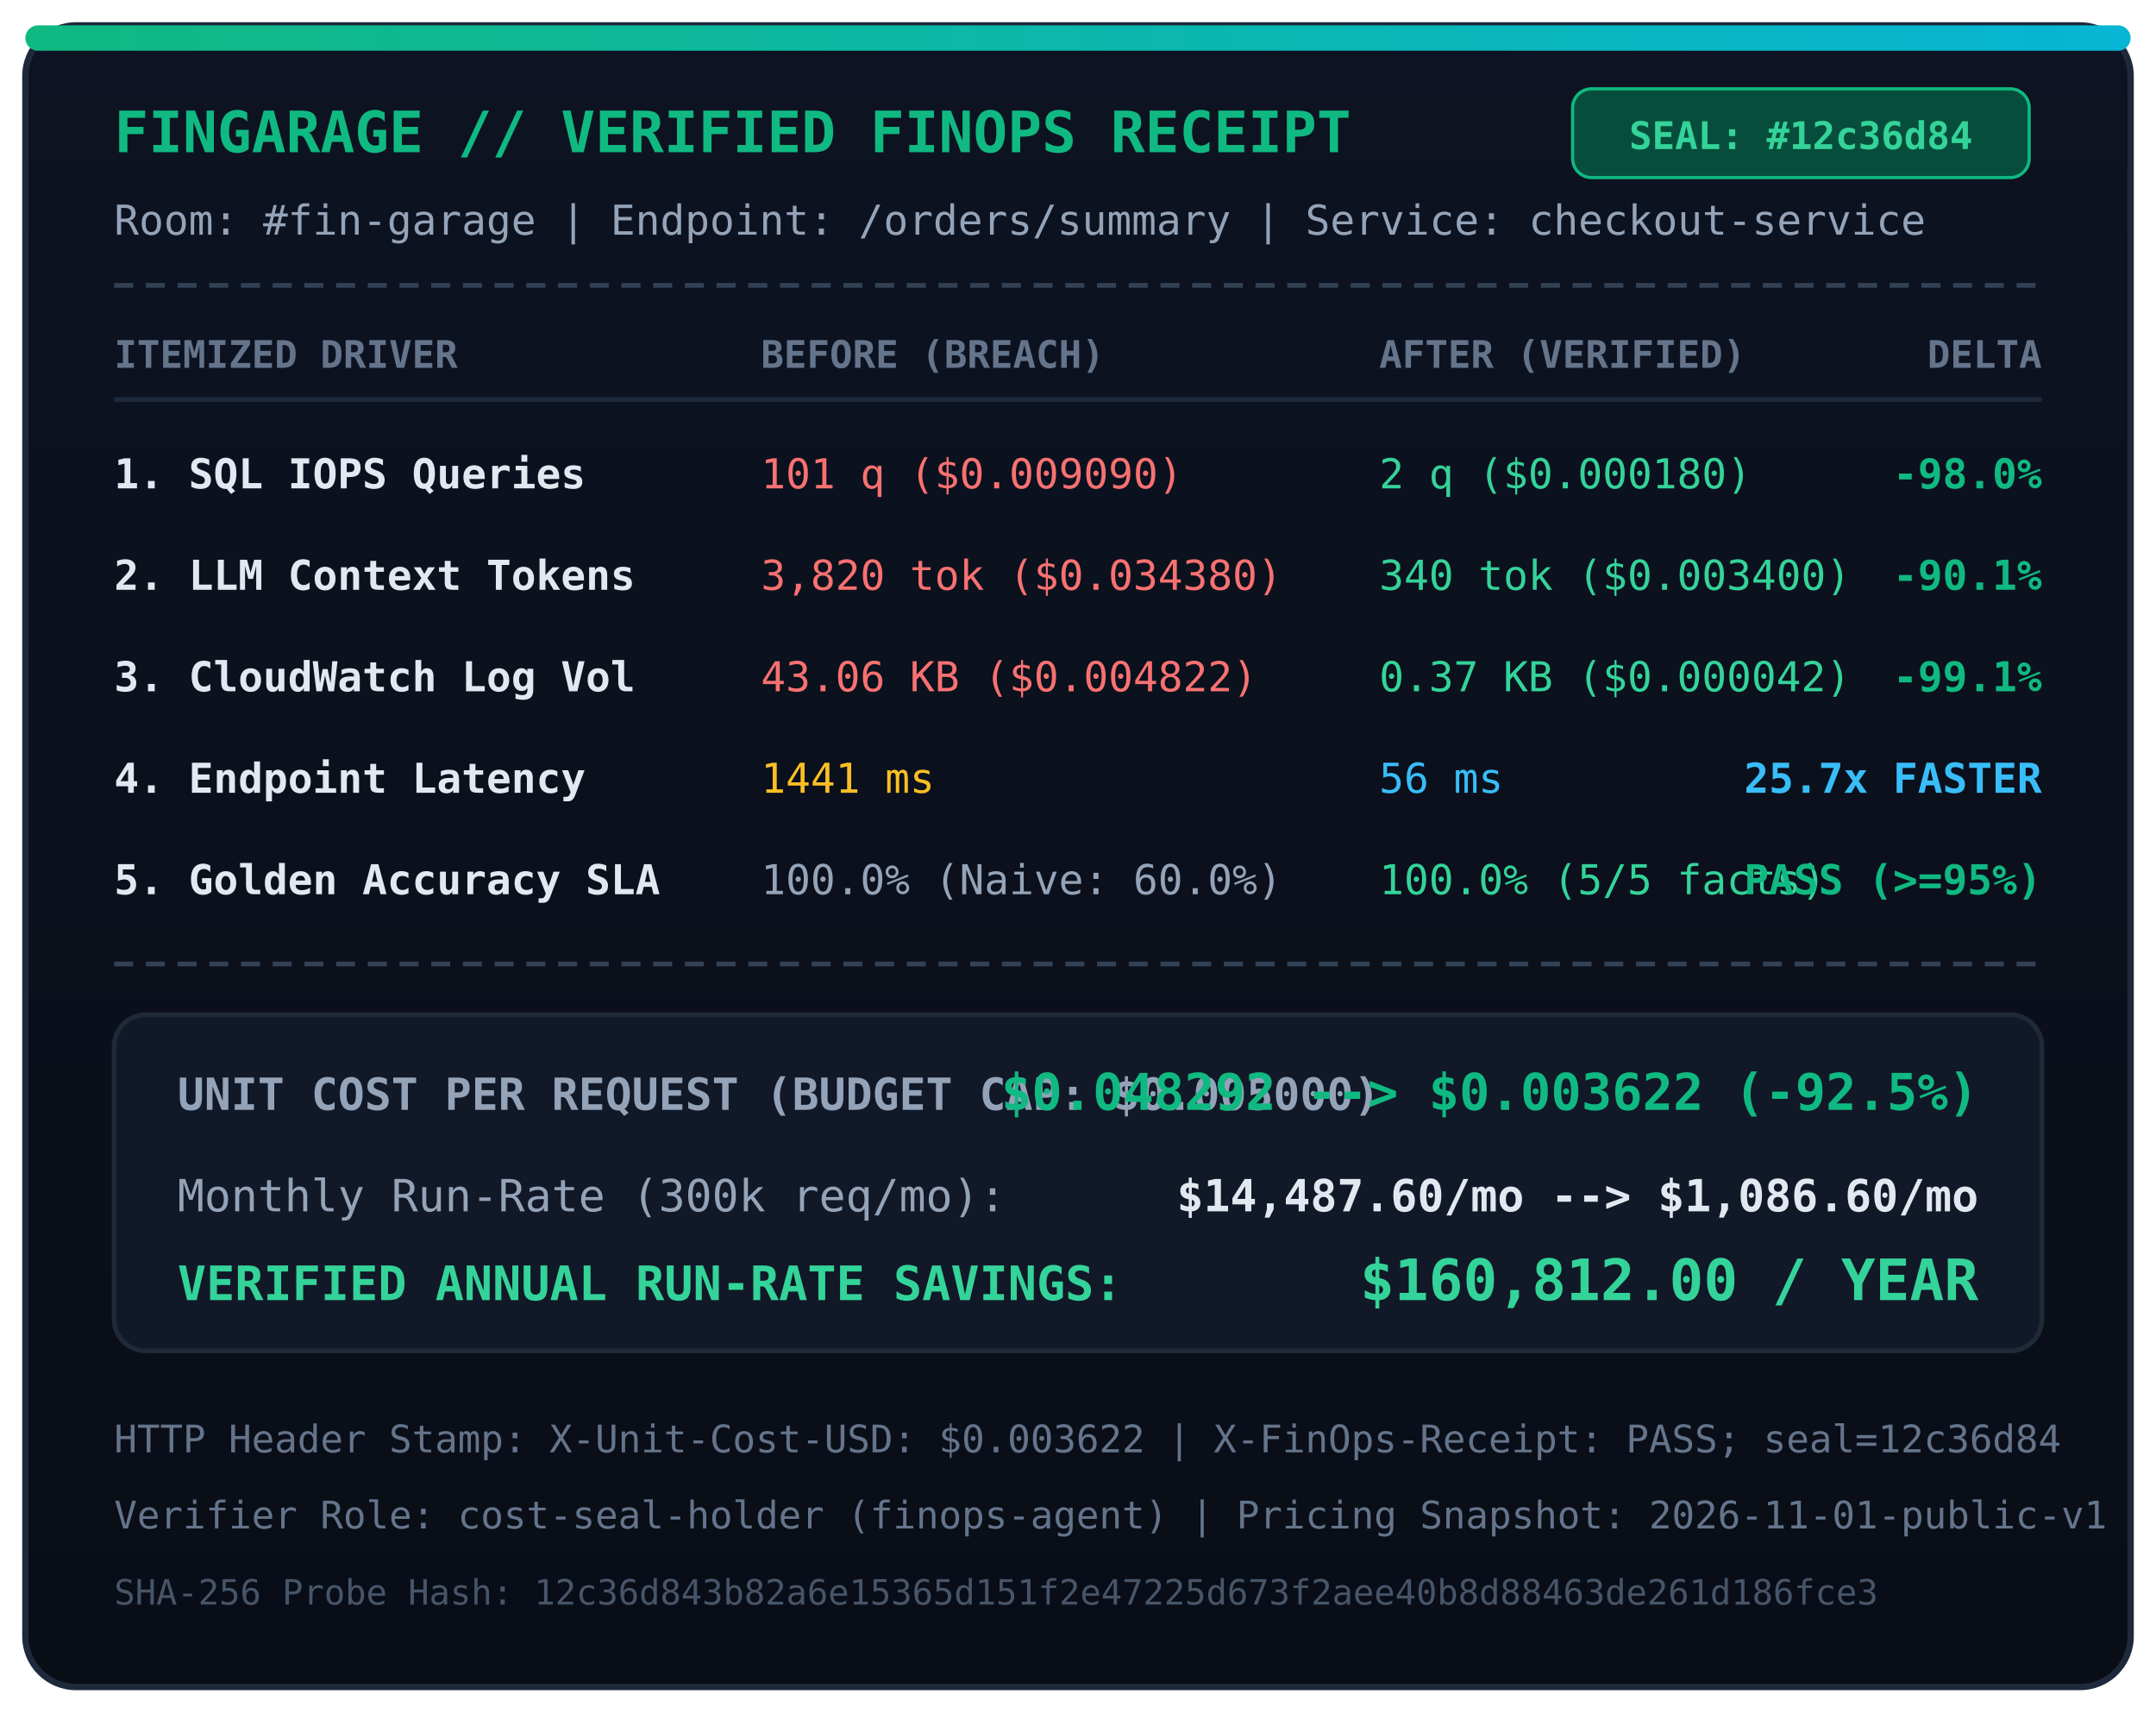
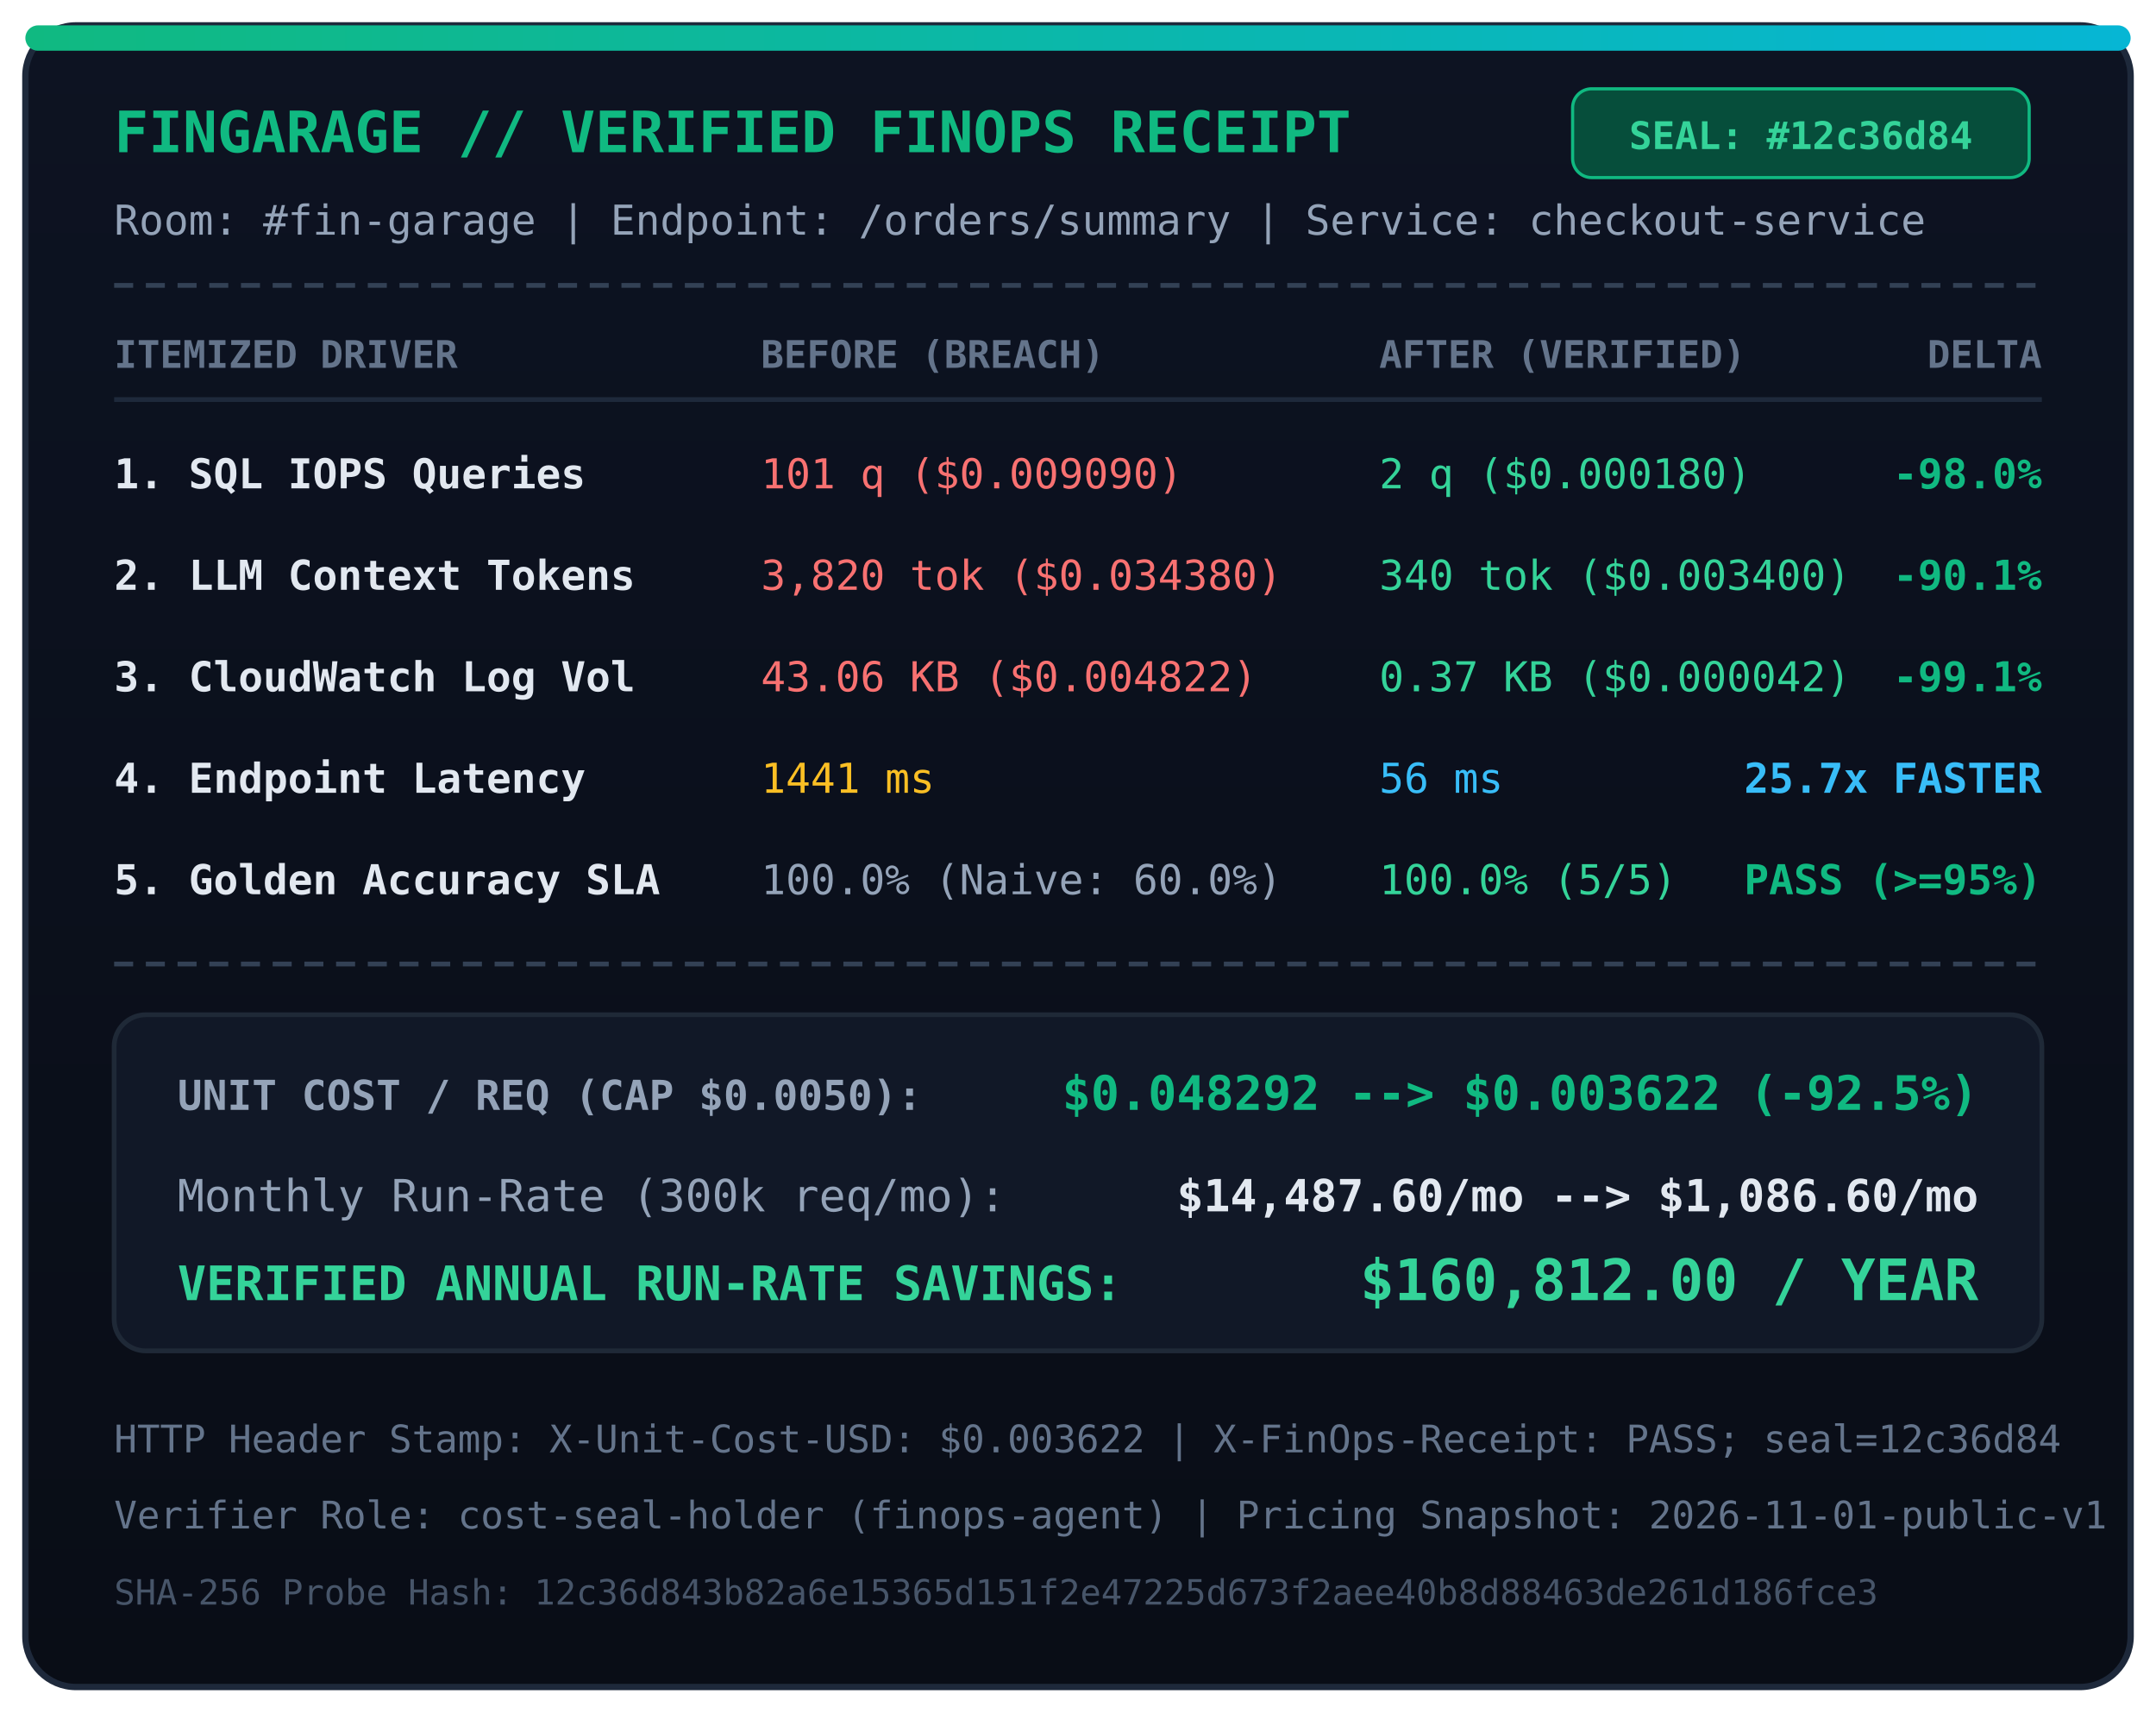
<svg xmlns="http://www.w3.org/2000/svg" viewBox="0 0 680 540" width="680" height="540" role="img" aria-label="FinGarage Verified FinOps Receipt Card">
  <defs>
    <linearGradient id="bgGrad" x1="0" y1="0" x2="0" y2="1">
      <stop offset="0%" stop-color="#0d1322" />
      <stop offset="100%" stop-color="#090d16" />
    </linearGradient>
    <linearGradient id="accentGrad" x1="0" y1="0" x2="1" y2="0">
      <stop offset="0%" stop-color="#10b981" />
      <stop offset="100%" stop-color="#06b6d4" />
    </linearGradient>
  </defs>
  <rect x="8" y="8" width="664" height="524" rx="16" fill="url(#bgGrad)" stroke="#1e293b" stroke-width="2" />
  <rect x="8" y="8" width="664" height="8" rx="4" fill="url(#accentGrad)" />
  <text x="36" y="48" fill="#10b981" font-family="ui-monospace, SFMono-Regular, Menlo, Monaco, Consolas, monospace" font-size="18" font-weight="700">FINGARAGE // VERIFIED FINOPS RECEIPT</text>
  <rect x="496" y="28" width="144" height="28" rx="6" fill="#064e3b" stroke="#10b981" stroke-width="1" />
  <text x="568" y="47" text-anchor="middle" fill="#34d399" font-family="ui-monospace, SFMono-Regular, Menlo, monospace" font-size="12" font-weight="700">SEAL: #12c36d84</text>
  <text x="36" y="74" fill="#94a3b8" font-family="ui-monospace, SFMono-Regular, Menlo, monospace" font-size="13">Room: #fin-garage   |   Endpoint: /orders/summary   |   Service: checkout-service</text>
  <line x1="36" y1="90" x2="644" y2="90" stroke="#334155" stroke-dasharray="6,4" stroke-width="1.5" />
  <text x="36" y="116" fill="#64748b" font-family="ui-monospace, SFMono-Regular, Menlo, monospace" font-size="12" font-weight="700">ITEMIZED DRIVER</text>
  <text x="240" y="116" fill="#64748b" font-family="ui-monospace, SFMono-Regular, Menlo, monospace" font-size="12" font-weight="700">BEFORE (BREACH)</text>
  <text x="435" y="116" fill="#64748b" font-family="ui-monospace, SFMono-Regular, Menlo, monospace" font-size="12" font-weight="700">AFTER (VERIFIED)</text>
  <text x="644" y="116" text-anchor="end" fill="#64748b" font-family="ui-monospace, SFMono-Regular, Menlo, monospace" font-size="12" font-weight="700">DELTA</text>
  <line x1="36" y1="126" x2="644" y2="126" stroke="#1e293b" stroke-width="1.5" />
  <text x="36" y="154" fill="#e2e8f0" font-family="ui-monospace, SFMono-Regular, Menlo, monospace" font-size="13" font-weight="600">1. SQL IOPS Queries</text>
  <text x="240" y="154" fill="#f87171" font-family="ui-monospace, SFMono-Regular, Menlo, monospace" font-size="13">101 q ($0.009090)</text>
  <text x="435" y="154" fill="#34d399" font-family="ui-monospace, SFMono-Regular, Menlo, monospace" font-size="13">2 q ($0.000180)</text>
  <text x="644" y="154" text-anchor="end" fill="#10b981" font-family="ui-monospace, SFMono-Regular, Menlo, monospace" font-size="13" font-weight="700">-98.0%</text>
  <text x="36" y="186" fill="#e2e8f0" font-family="ui-monospace, SFMono-Regular, Menlo, monospace" font-size="13" font-weight="600">2. LLM Context Tokens</text>
  <text x="240" y="186" fill="#f87171" font-family="ui-monospace, SFMono-Regular, Menlo, monospace" font-size="13">3,820 tok ($0.034380)</text>
  <text x="435" y="186" fill="#34d399" font-family="ui-monospace, SFMono-Regular, Menlo, monospace" font-size="13">340 tok ($0.003400)</text>
  <text x="644" y="186" text-anchor="end" fill="#10b981" font-family="ui-monospace, SFMono-Regular, Menlo, monospace" font-size="13" font-weight="700">-90.1%</text>
  <text x="36" y="218" fill="#e2e8f0" font-family="ui-monospace, SFMono-Regular, Menlo, monospace" font-size="13" font-weight="600">3. CloudWatch Log Vol</text>
  <text x="240" y="218" fill="#f87171" font-family="ui-monospace, SFMono-Regular, Menlo, monospace" font-size="13">43.06 KB ($0.004822)</text>
  <text x="435" y="218" fill="#34d399" font-family="ui-monospace, SFMono-Regular, Menlo, monospace" font-size="13">0.37 KB ($0.000042)</text>
  <text x="644" y="218" text-anchor="end" fill="#10b981" font-family="ui-monospace, SFMono-Regular, Menlo, monospace" font-size="13" font-weight="700">-99.1%</text>
  <text x="36" y="250" fill="#e2e8f0" font-family="ui-monospace, SFMono-Regular, Menlo, monospace" font-size="13" font-weight="600">4. Endpoint Latency</text>
  <text x="240" y="250" fill="#fbbf24" font-family="ui-monospace, SFMono-Regular, Menlo, monospace" font-size="13">1441 ms</text>
  <text x="435" y="250" fill="#38bdf8" font-family="ui-monospace, SFMono-Regular, Menlo, monospace" font-size="13">56 ms</text>
  <text x="644" y="250" text-anchor="end" fill="#38bdf8" font-family="ui-monospace, SFMono-Regular, Menlo, monospace" font-size="13" font-weight="700">25.7x FASTER</text>
  <text x="36" y="282" fill="#e2e8f0" font-family="ui-monospace, SFMono-Regular, Menlo, monospace" font-size="13" font-weight="600">5. Golden Accuracy SLA</text>
  <text x="240" y="282" fill="#94a3b8" font-family="ui-monospace, SFMono-Regular, Menlo, monospace" font-size="13">100.0% (Naive: 60.0%)</text>
-   <text x="435" y="282" fill="#34d399" font-family="ui-monospace, SFMono-Regular, Menlo, monospace" font-size="13">100.0% (5/5 facts)</text>
+   <text x="435" y="282" fill="#34d399" font-family="ui-monospace, SFMono-Regular, Menlo, monospace" font-size="13">100.0% (5/5)</text>
  <text x="644" y="282" text-anchor="end" fill="#10b981" font-family="ui-monospace, SFMono-Regular, Menlo, monospace" font-size="13" font-weight="700">PASS (&gt;=95%)</text>
  <line x1="36" y1="304" x2="644" y2="304" stroke="#334155" stroke-dasharray="6,4" stroke-width="1.5" />
  <rect x="36" y="320" width="608" height="106" rx="10" fill="#111827" stroke="#1f2937" stroke-width="1.5" />
-   <text x="56" y="350" fill="#94a3b8" font-family="ui-monospace, SFMono-Regular, Menlo, monospace" font-size="14" font-weight="600">UNIT COST PER REQUEST (BUDGET CAP: $0.005000)</text>
-   <text x="624" y="350" text-anchor="end" fill="#10b981" font-family="ui-monospace, SFMono-Regular, Menlo, monospace" font-size="16" font-weight="700">$0.048292  --&gt;  $0.003622 (-92.5%)</text>
+   <text x="56" y="350" fill="#94a3b8" font-family="ui-monospace, SFMono-Regular, Menlo, monospace" font-size="13" font-weight="600">UNIT COST / REQ (CAP $0.0050):</text>
+   <text x="624" y="350" text-anchor="end" fill="#10b981" font-family="ui-monospace, SFMono-Regular, Menlo, monospace" font-size="15" font-weight="700">$0.048292 --&gt; $0.003622 (-92.5%)</text>
  <text x="56" y="382" fill="#94a3b8" font-family="ui-monospace, SFMono-Regular, Menlo, monospace" font-size="14">Monthly Run-Rate (300k req/mo):</text>
  <text x="624" y="382" text-anchor="end" fill="#e2e8f0" font-family="ui-monospace, SFMono-Regular, Menlo, monospace" font-size="14" font-weight="700">$14,487.60/mo  --&gt;  $1,086.60/mo</text>
  <text x="56" y="410" fill="#34d399" font-family="ui-monospace, SFMono-Regular, Menlo, monospace" font-size="15" font-weight="700">VERIFIED ANNUAL RUN-RATE SAVINGS:</text>
  <text x="624" y="410" text-anchor="end" fill="#34d399" font-family="ui-monospace, SFMono-Regular, Menlo, monospace" font-size="18" font-weight="700">$160,812.00 / YEAR</text>
  <text x="36" y="458" fill="#64748b" font-family="ui-monospace, SFMono-Regular, Menlo, monospace" font-size="12">HTTP Header Stamp:   X-Unit-Cost-USD: $0.003622   |   X-FinOps-Receipt: PASS; seal=12c36d84</text>
  <text x="36" y="482" fill="#64748b" font-family="ui-monospace, SFMono-Regular, Menlo, monospace" font-size="12">Verifier Role:       cost-seal-holder (finops-agent)   |   Pricing Snapshot: 2026-11-01-public-v1</text>
  <text x="36" y="506" fill="#475569" font-family="ui-monospace, SFMono-Regular, Menlo, monospace" font-size="11">SHA-256 Probe Hash:  12c36d843b82a6e15365d151f2e47225d673f2aee40b8d88463de261d186fce3</text>
</svg>
